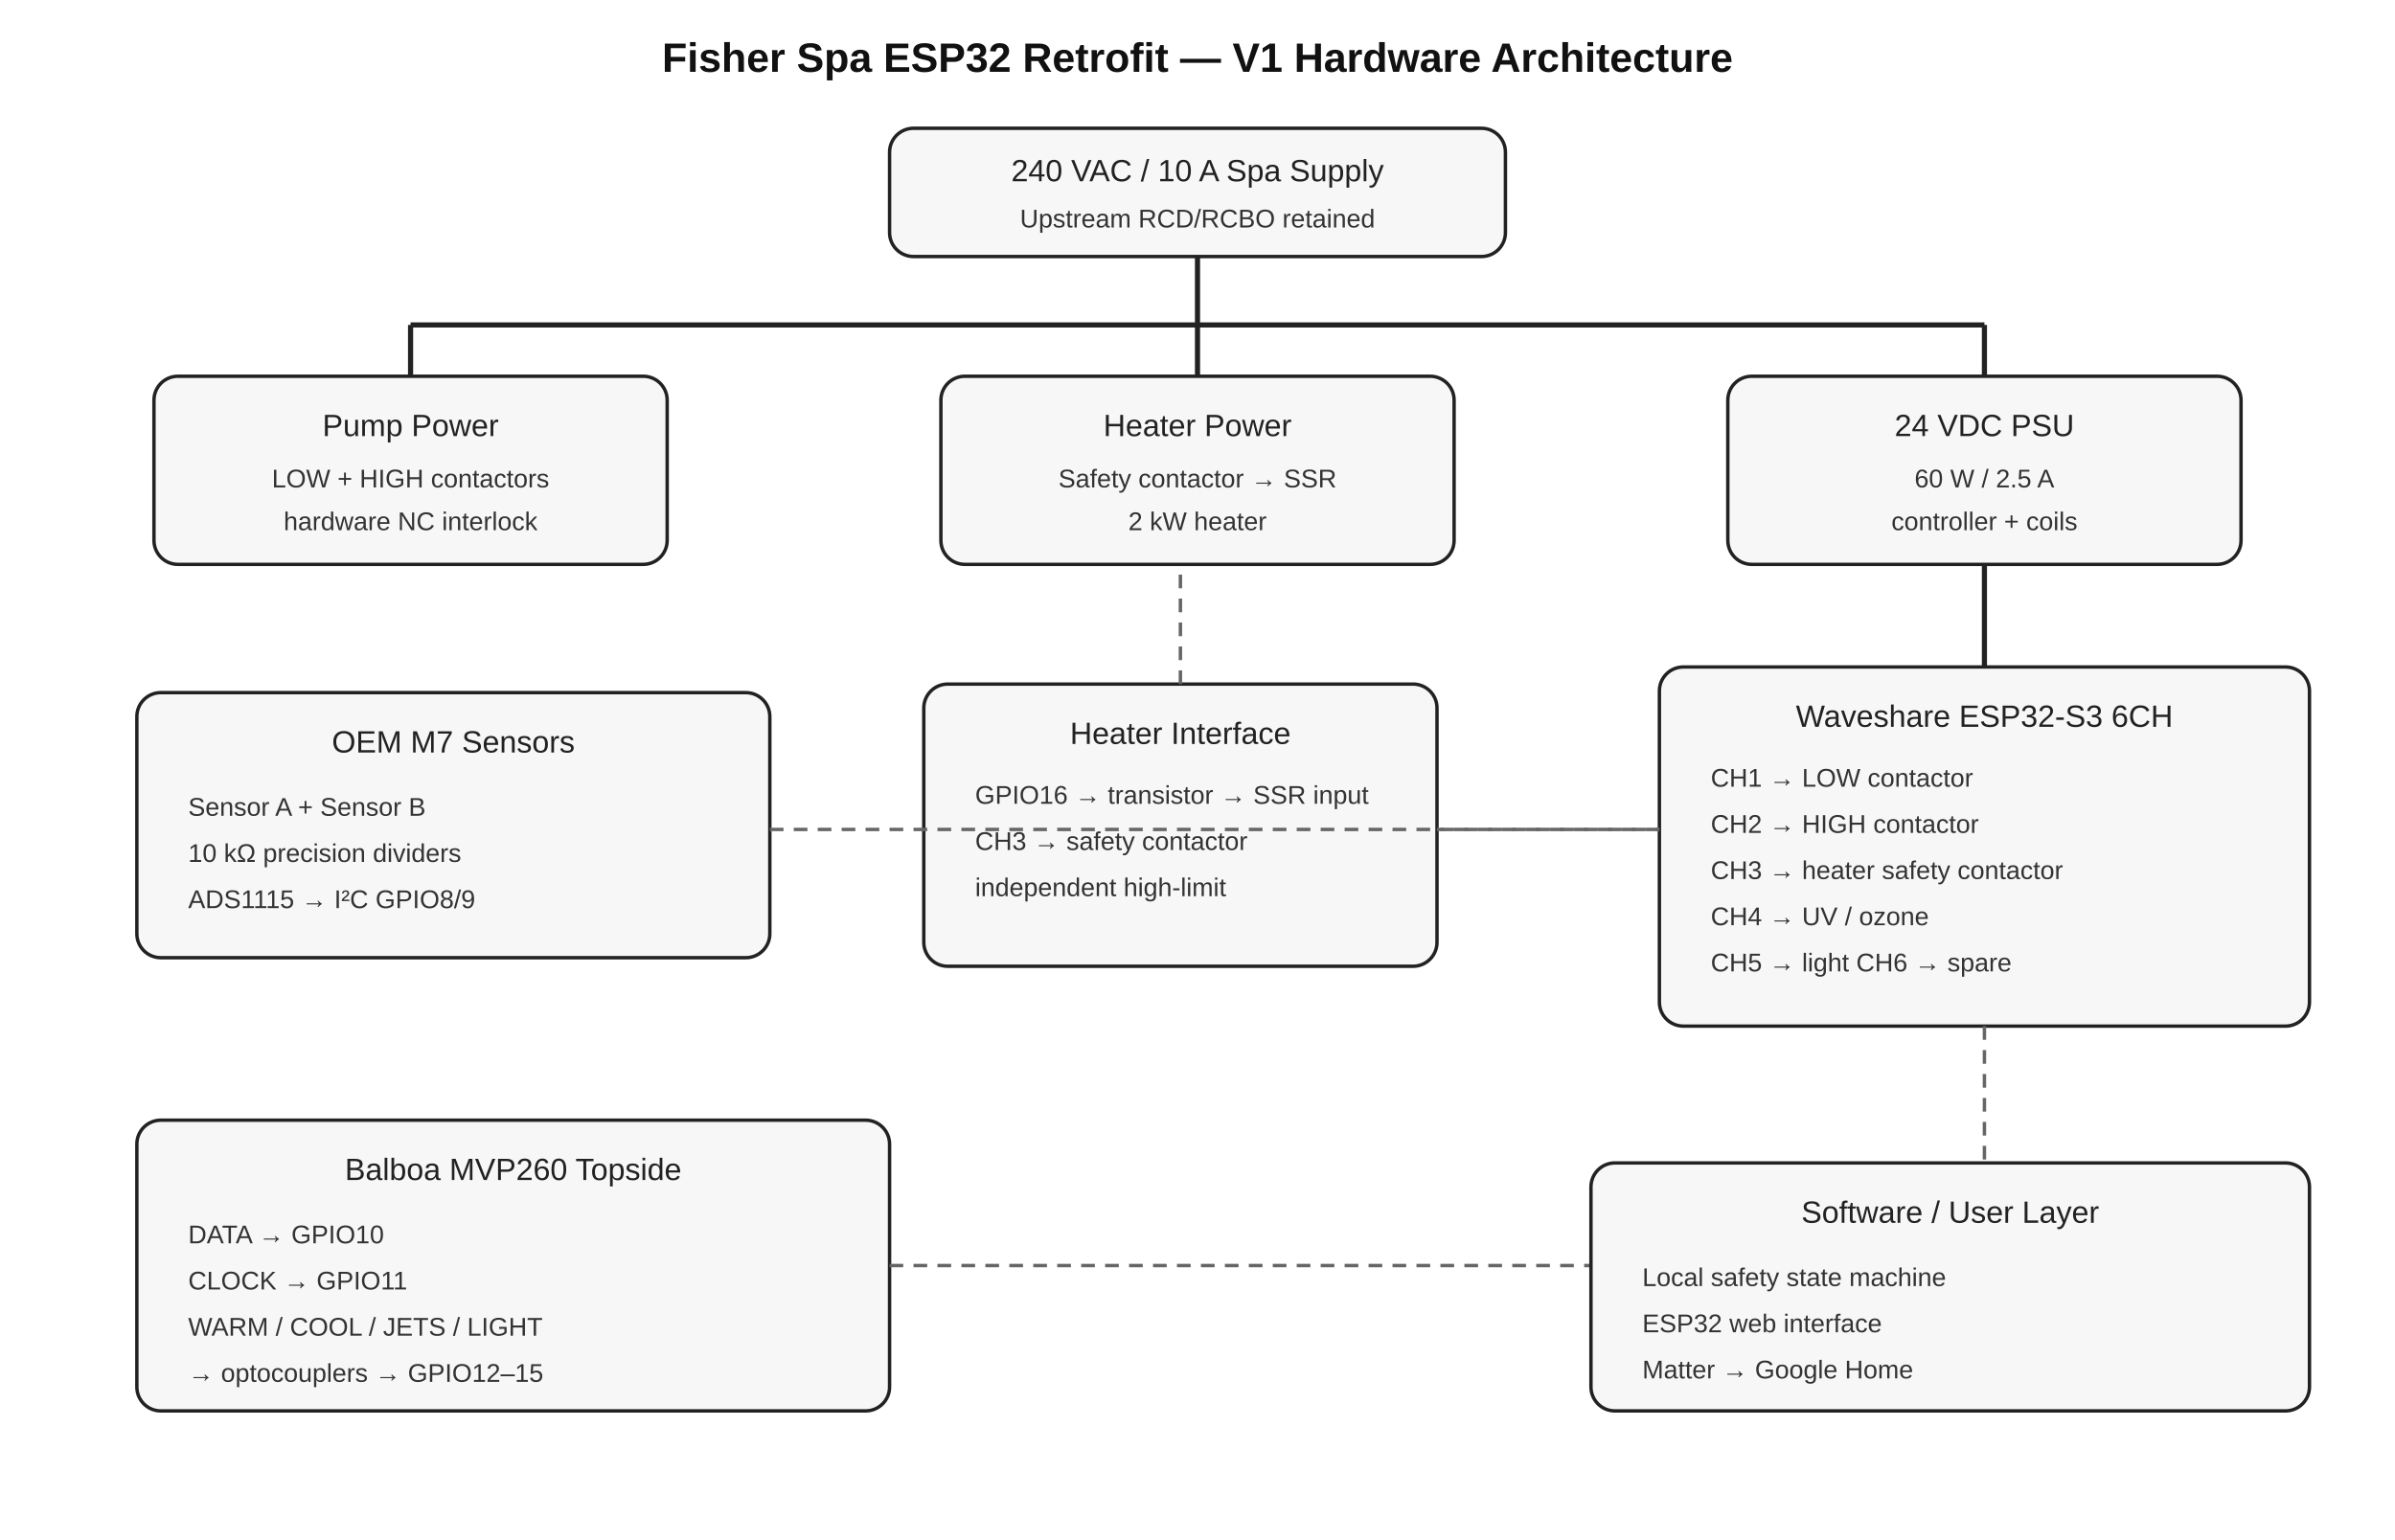
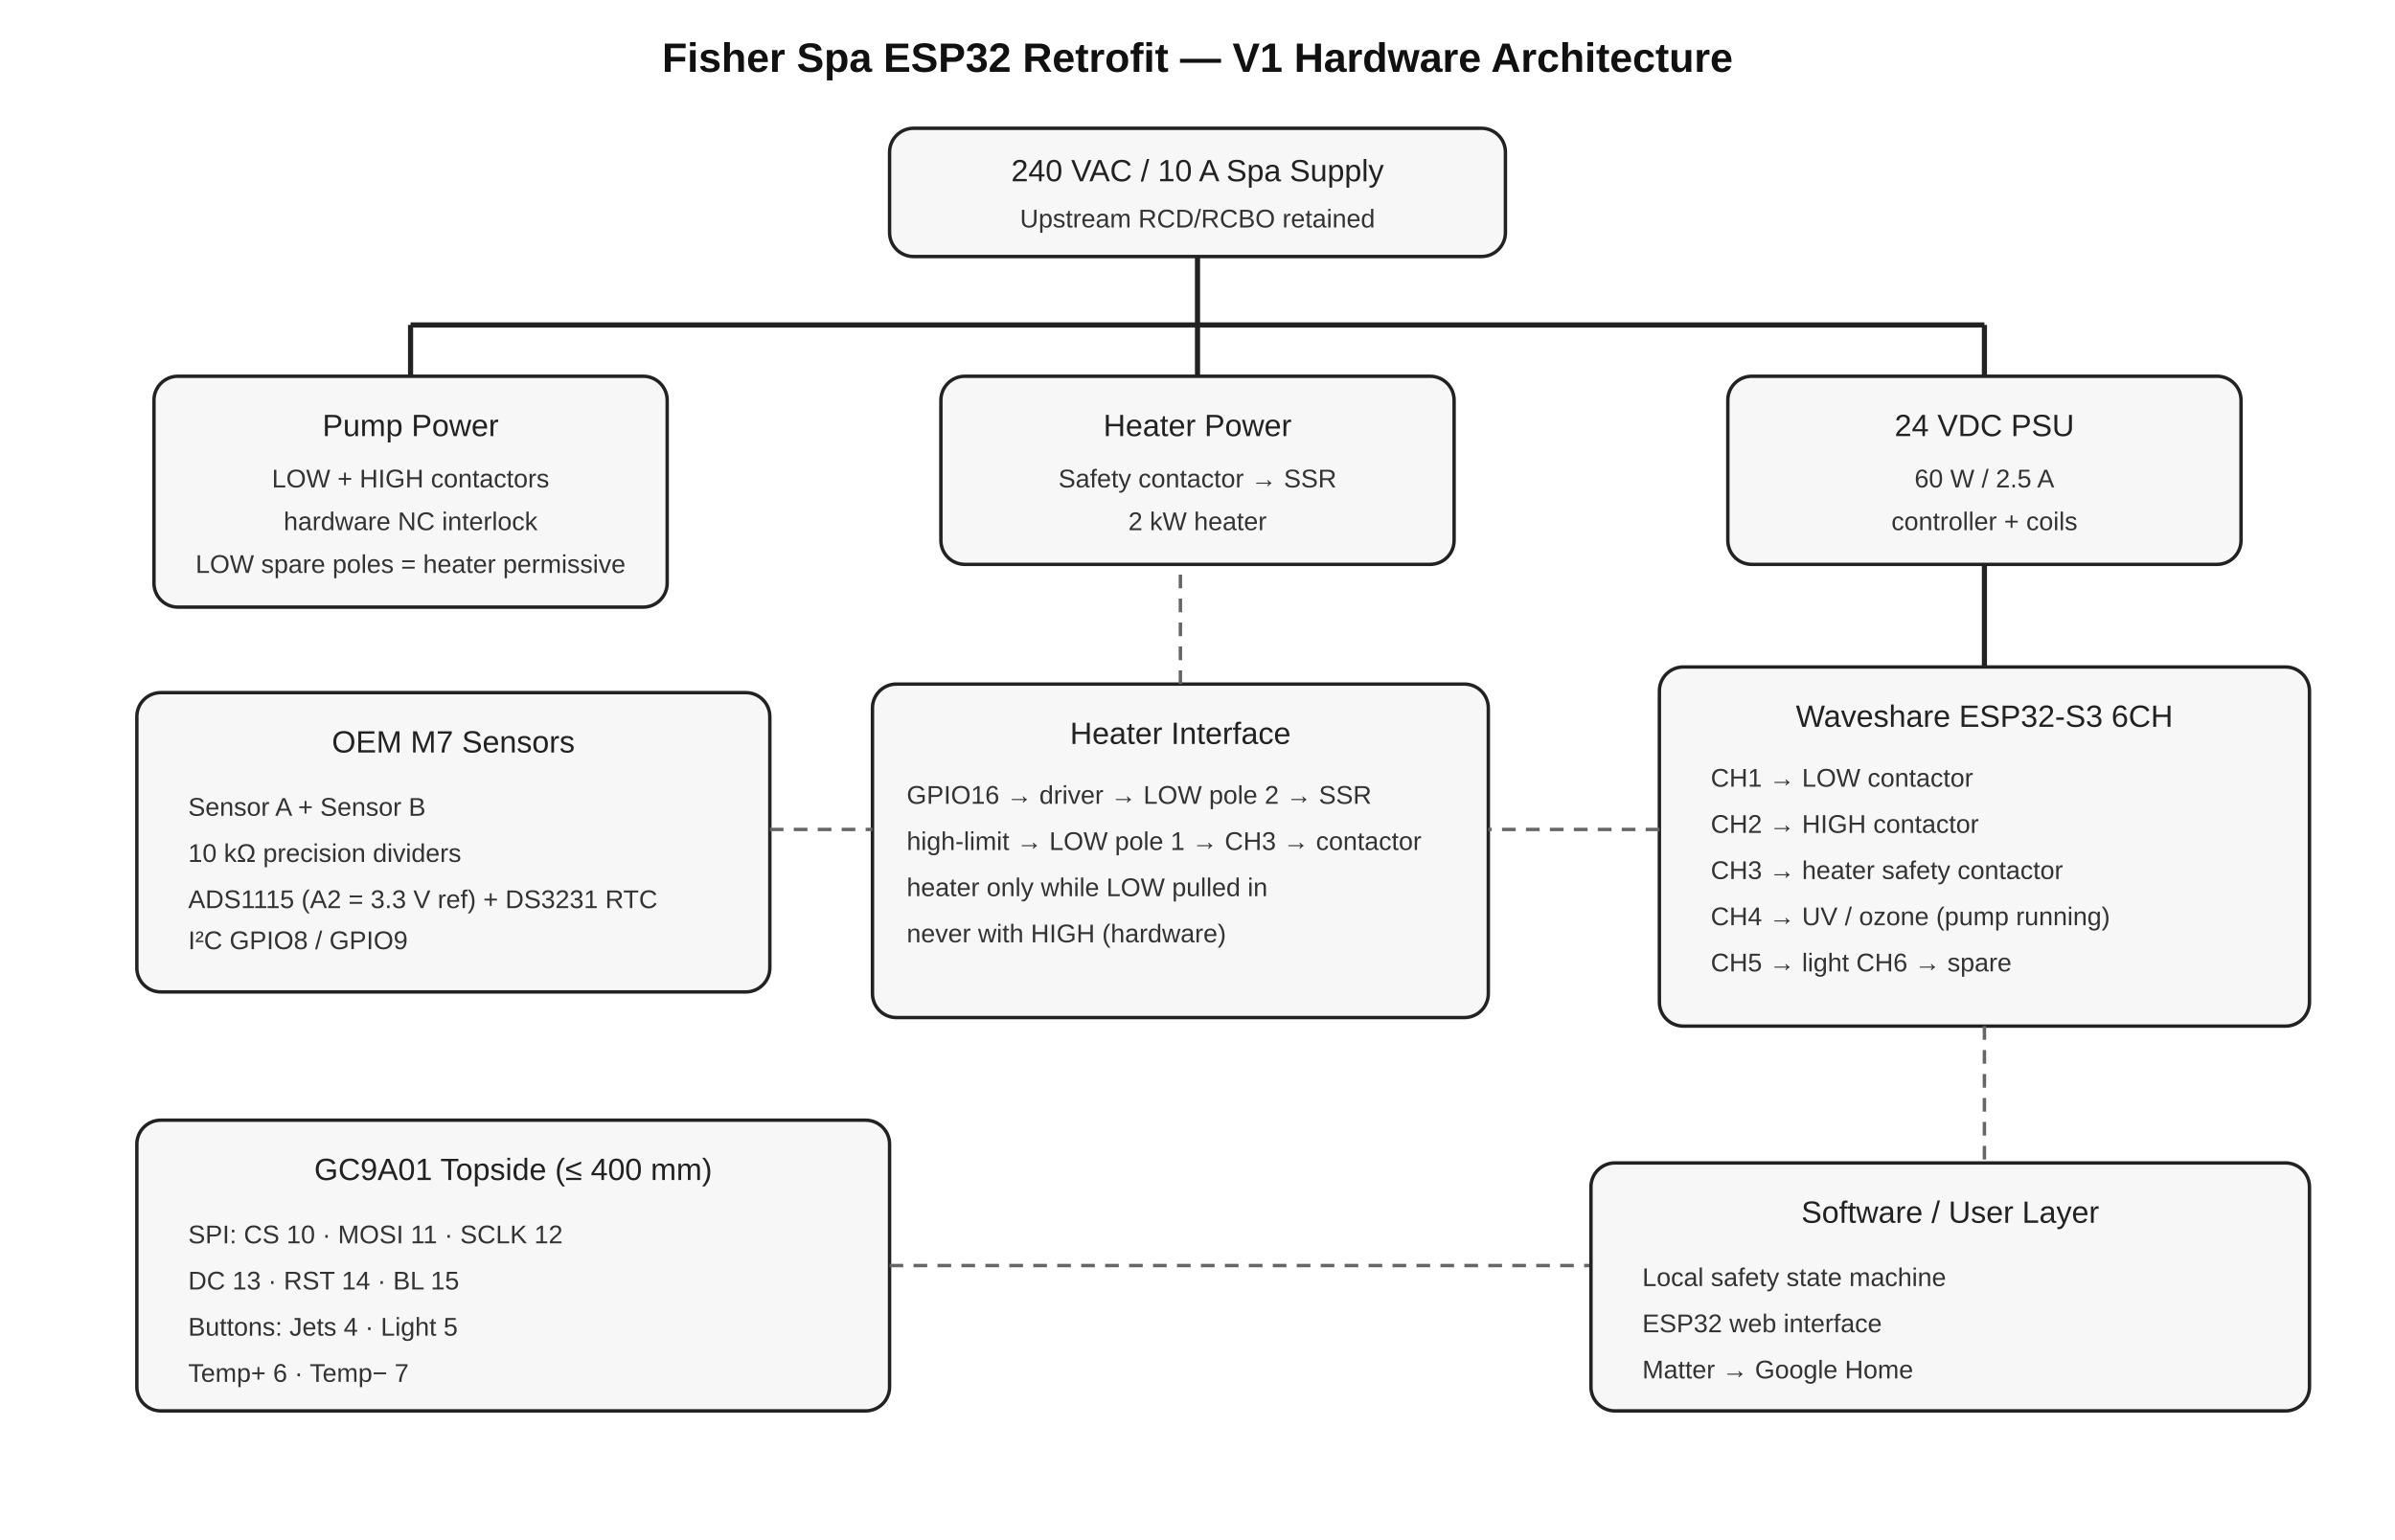
<svg xmlns="http://www.w3.org/2000/svg" width="1400" height="900" viewBox="0 0 1400 900">
  <style>
    .box{fill:#f7f7f7;stroke:#222;stroke-width:2;rx:14;ry:14}
    .title{font:700 24px Arial,sans-serif;fill:#111}
    .txt{font:18px Arial,sans-serif;fill:#222}
    .small{font:15px Arial,sans-serif;fill:#333}
    .line{stroke:#222;stroke-width:3;fill:none}
    .dash{stroke:#666;stroke-width:2;stroke-dasharray:8 6;fill:none}
  </style>
  <text x="700" y="42" text-anchor="middle" class="title">Fisher Spa ESP32 Retrofit — V1 Hardware Architecture</text>
  <rect x="520" y="75" width="360" height="75" class="box" />
  <text x="700" y="106" text-anchor="middle" class="txt">240 VAC / 10 A Spa Supply</text>
  <text x="700" y="133" text-anchor="middle" class="small">Upstream RCD/RCBO retained</text>
  <path d="M700 150 V190 M700 190 H240 M700 190 H1160" class="line" />
-   <rect x="90" y="220" width="300" height="110" class="box" />
+   <rect x="90" y="220" width="300" height="135" class="box" />
  <text x="240" y="255" text-anchor="middle" class="txt">Pump Power</text>
  <text x="240" y="285" text-anchor="middle" class="small">LOW + HIGH contactors</text>
  <text x="240" y="310" text-anchor="middle" class="small">hardware NC interlock</text>
+   <text x="240" y="335" text-anchor="middle" class="small">LOW spare poles = heater permissive</text>
  <rect x="550" y="220" width="300" height="110" class="box" />
  <text x="700" y="255" text-anchor="middle" class="txt">Heater Power</text>
  <text x="700" y="285" text-anchor="middle" class="small">Safety contactor → SSR</text>
  <text x="700" y="310" text-anchor="middle" class="small">2 kW heater</text>
  <rect x="1010" y="220" width="300" height="110" class="box" />
  <text x="1160" y="255" text-anchor="middle" class="txt">24 VDC PSU</text>
  <text x="1160" y="285" text-anchor="middle" class="small">60 W / 2.5 A</text>
  <text x="1160" y="310" text-anchor="middle" class="small">controller + coils</text>
  <path d="M240 190 V220 M700 190 V220 M1160 190 V220" class="line" />
  <rect x="970" y="390" width="380" height="210" class="box" />
  <text x="1160" y="425" text-anchor="middle" class="txt">Waveshare ESP32-S3 6CH</text>
  <text x="1000" y="460" class="small">CH1 → LOW contactor</text>
  <text x="1000" y="487" class="small">CH2 → HIGH contactor</text>
  <text x="1000" y="514" class="small">CH3 → heater safety contactor</text>
-   <text x="1000" y="541" class="small">CH4 → UV / ozone</text>
+   <text x="1000" y="541" class="small">CH4 → UV / ozone (pump running)</text>
  <text x="1000" y="568" class="small">CH5 → light   CH6 → spare</text>
  <path d="M1160 330 V390" class="line" />
-   <rect x="540" y="400" width="300" height="165" class="box" />
+   <rect x="510" y="400" width="360" height="195" class="box" />
  <text x="690" y="435" text-anchor="middle" class="txt">Heater Interface</text>
-   <text x="570" y="470" class="small">GPIO16 → transistor → SSR input</text>
-   <text x="570" y="497" class="small">CH3 → safety contactor</text>
-   <text x="570" y="524" class="small">independent high-limit</text>
-   <path d="M970 485 H840" class="dash" />
+   <text x="530" y="470" class="small">GPIO16 → driver → LOW pole 2 → SSR</text>
+   <text x="530" y="497" class="small">high-limit → LOW pole 1 → CH3 → contactor</text>
+   <text x="530" y="524" class="small">heater only while LOW pulled in</text>
+   <text x="530" y="551" class="small">never with HIGH (hardware)</text>
+   <path d="M970 485 H870" class="dash" />
  <path d="M690 400 V330" class="dash" />
-   <rect x="80" y="405" width="370" height="155" class="box" />
+   <rect x="80" y="405" width="370" height="175" class="box" />
  <text x="265" y="440" text-anchor="middle" class="txt">OEM M7 Sensors</text>
  <text x="110" y="477" class="small">Sensor A + Sensor B</text>
  <text x="110" y="504" class="small">10 kΩ precision dividers</text>
-   <text x="110" y="531" class="small">ADS1115 → I²C GPIO8/9</text>
-   <path d="M450 485 H970" class="dash" />
+   <text x="110" y="531" class="small">ADS1115 (A2 = 3.3 V ref) + DS3231 RTC</text>
+   <text x="110" y="555" class="small">I²C GPIO8 / GPIO9</text>
+   <path d="M450 485 H510" class="dash" />
  <rect x="80" y="655" width="440" height="170" class="box" />
-   <text x="300" y="690" text-anchor="middle" class="txt">Balboa MVP260 Topside</text>
-   <text x="110" y="727" class="small">DATA → GPIO10</text>
-   <text x="110" y="754" class="small">CLOCK → GPIO11</text>
-   <text x="110" y="781" class="small">WARM / COOL / JETS / LIGHT</text>
-   <text x="110" y="808" class="small">→ optocouplers → GPIO12–15</text>
+   <text x="300" y="690" text-anchor="middle" class="txt">GC9A01 Topside (≤ 400 mm)</text>
+   <text x="110" y="727" class="small">SPI: CS 10 · MOSI 11 · SCLK 12</text>
+   <text x="110" y="754" class="small">DC 13 · RST 14 · BL 15</text>
+   <text x="110" y="781" class="small">Buttons: Jets 4 · Light 5</text>
+   <text x="110" y="808" class="small">Temp+ 6 · Temp− 7</text>
  <path d="M520 740 H970" class="dash" />
  <rect x="930" y="680" width="420" height="145" class="box" />
  <text x="1140" y="715" text-anchor="middle" class="txt">Software / User Layer</text>
  <text x="960" y="752" class="small">Local safety state machine</text>
  <text x="960" y="779" class="small">ESP32 web interface</text>
  <text x="960" y="806" class="small">Matter → Google Home</text>
  <path d="M1160 600 V680" class="dash" />
</svg>
